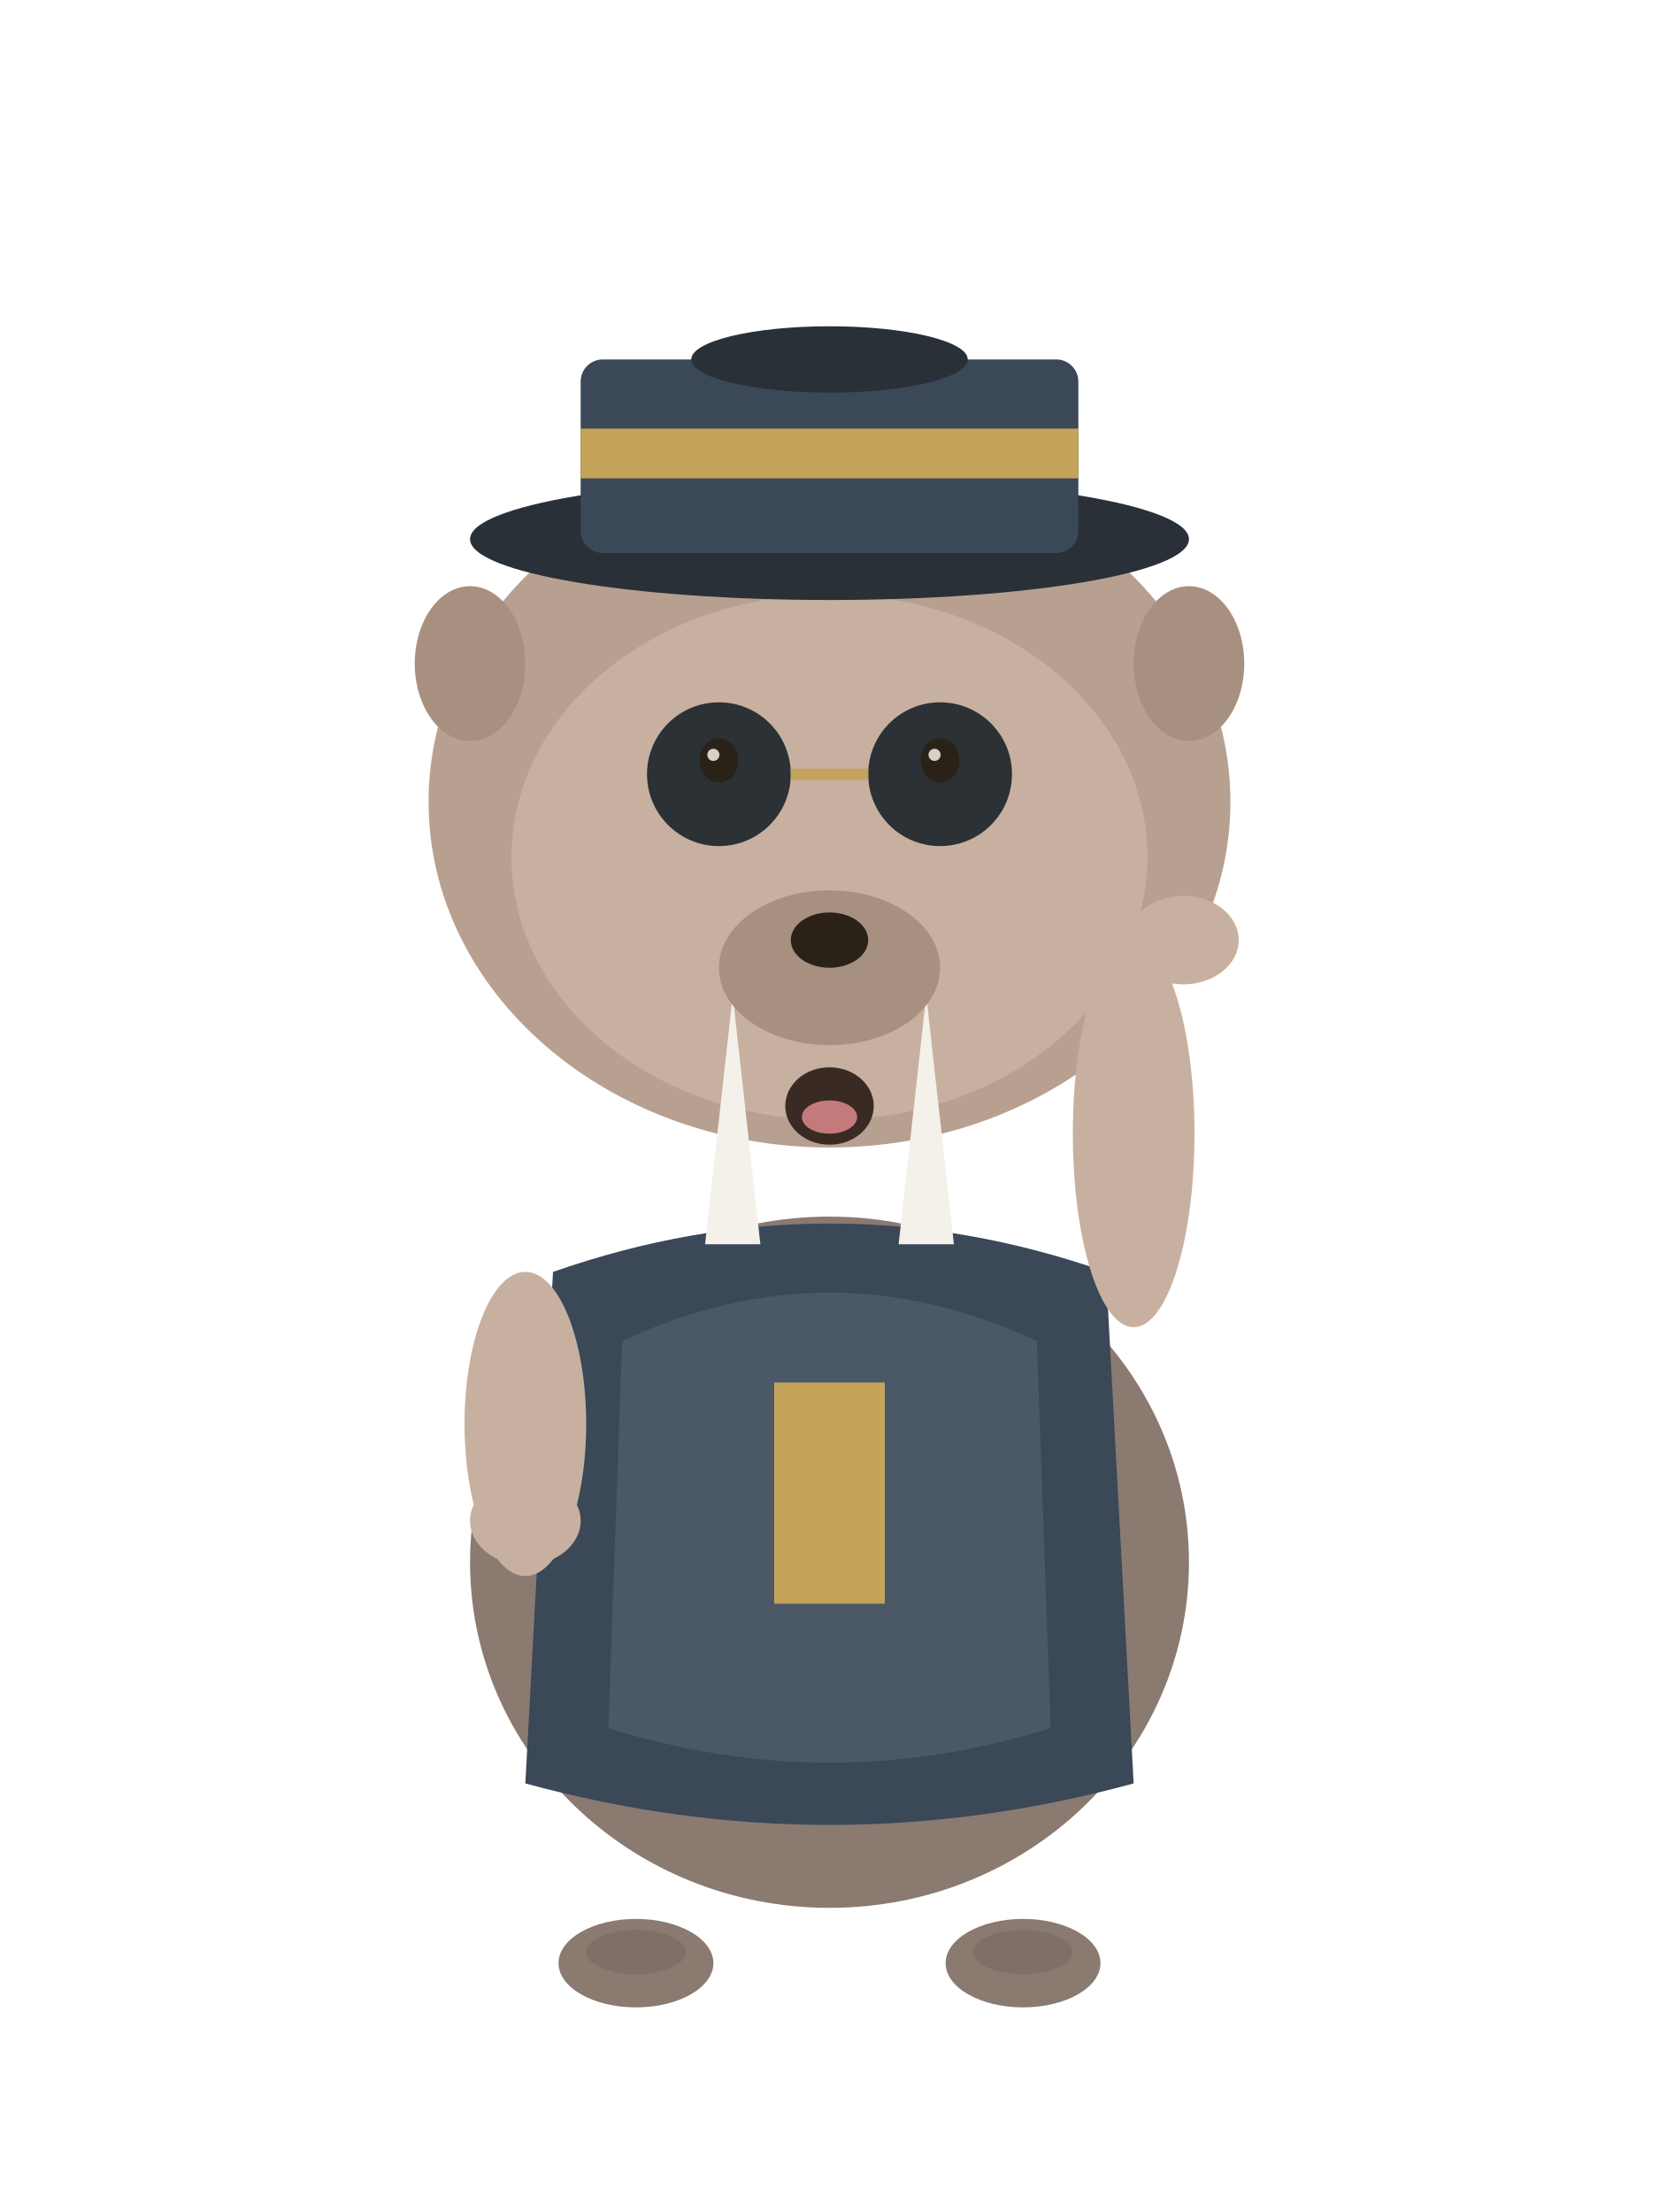
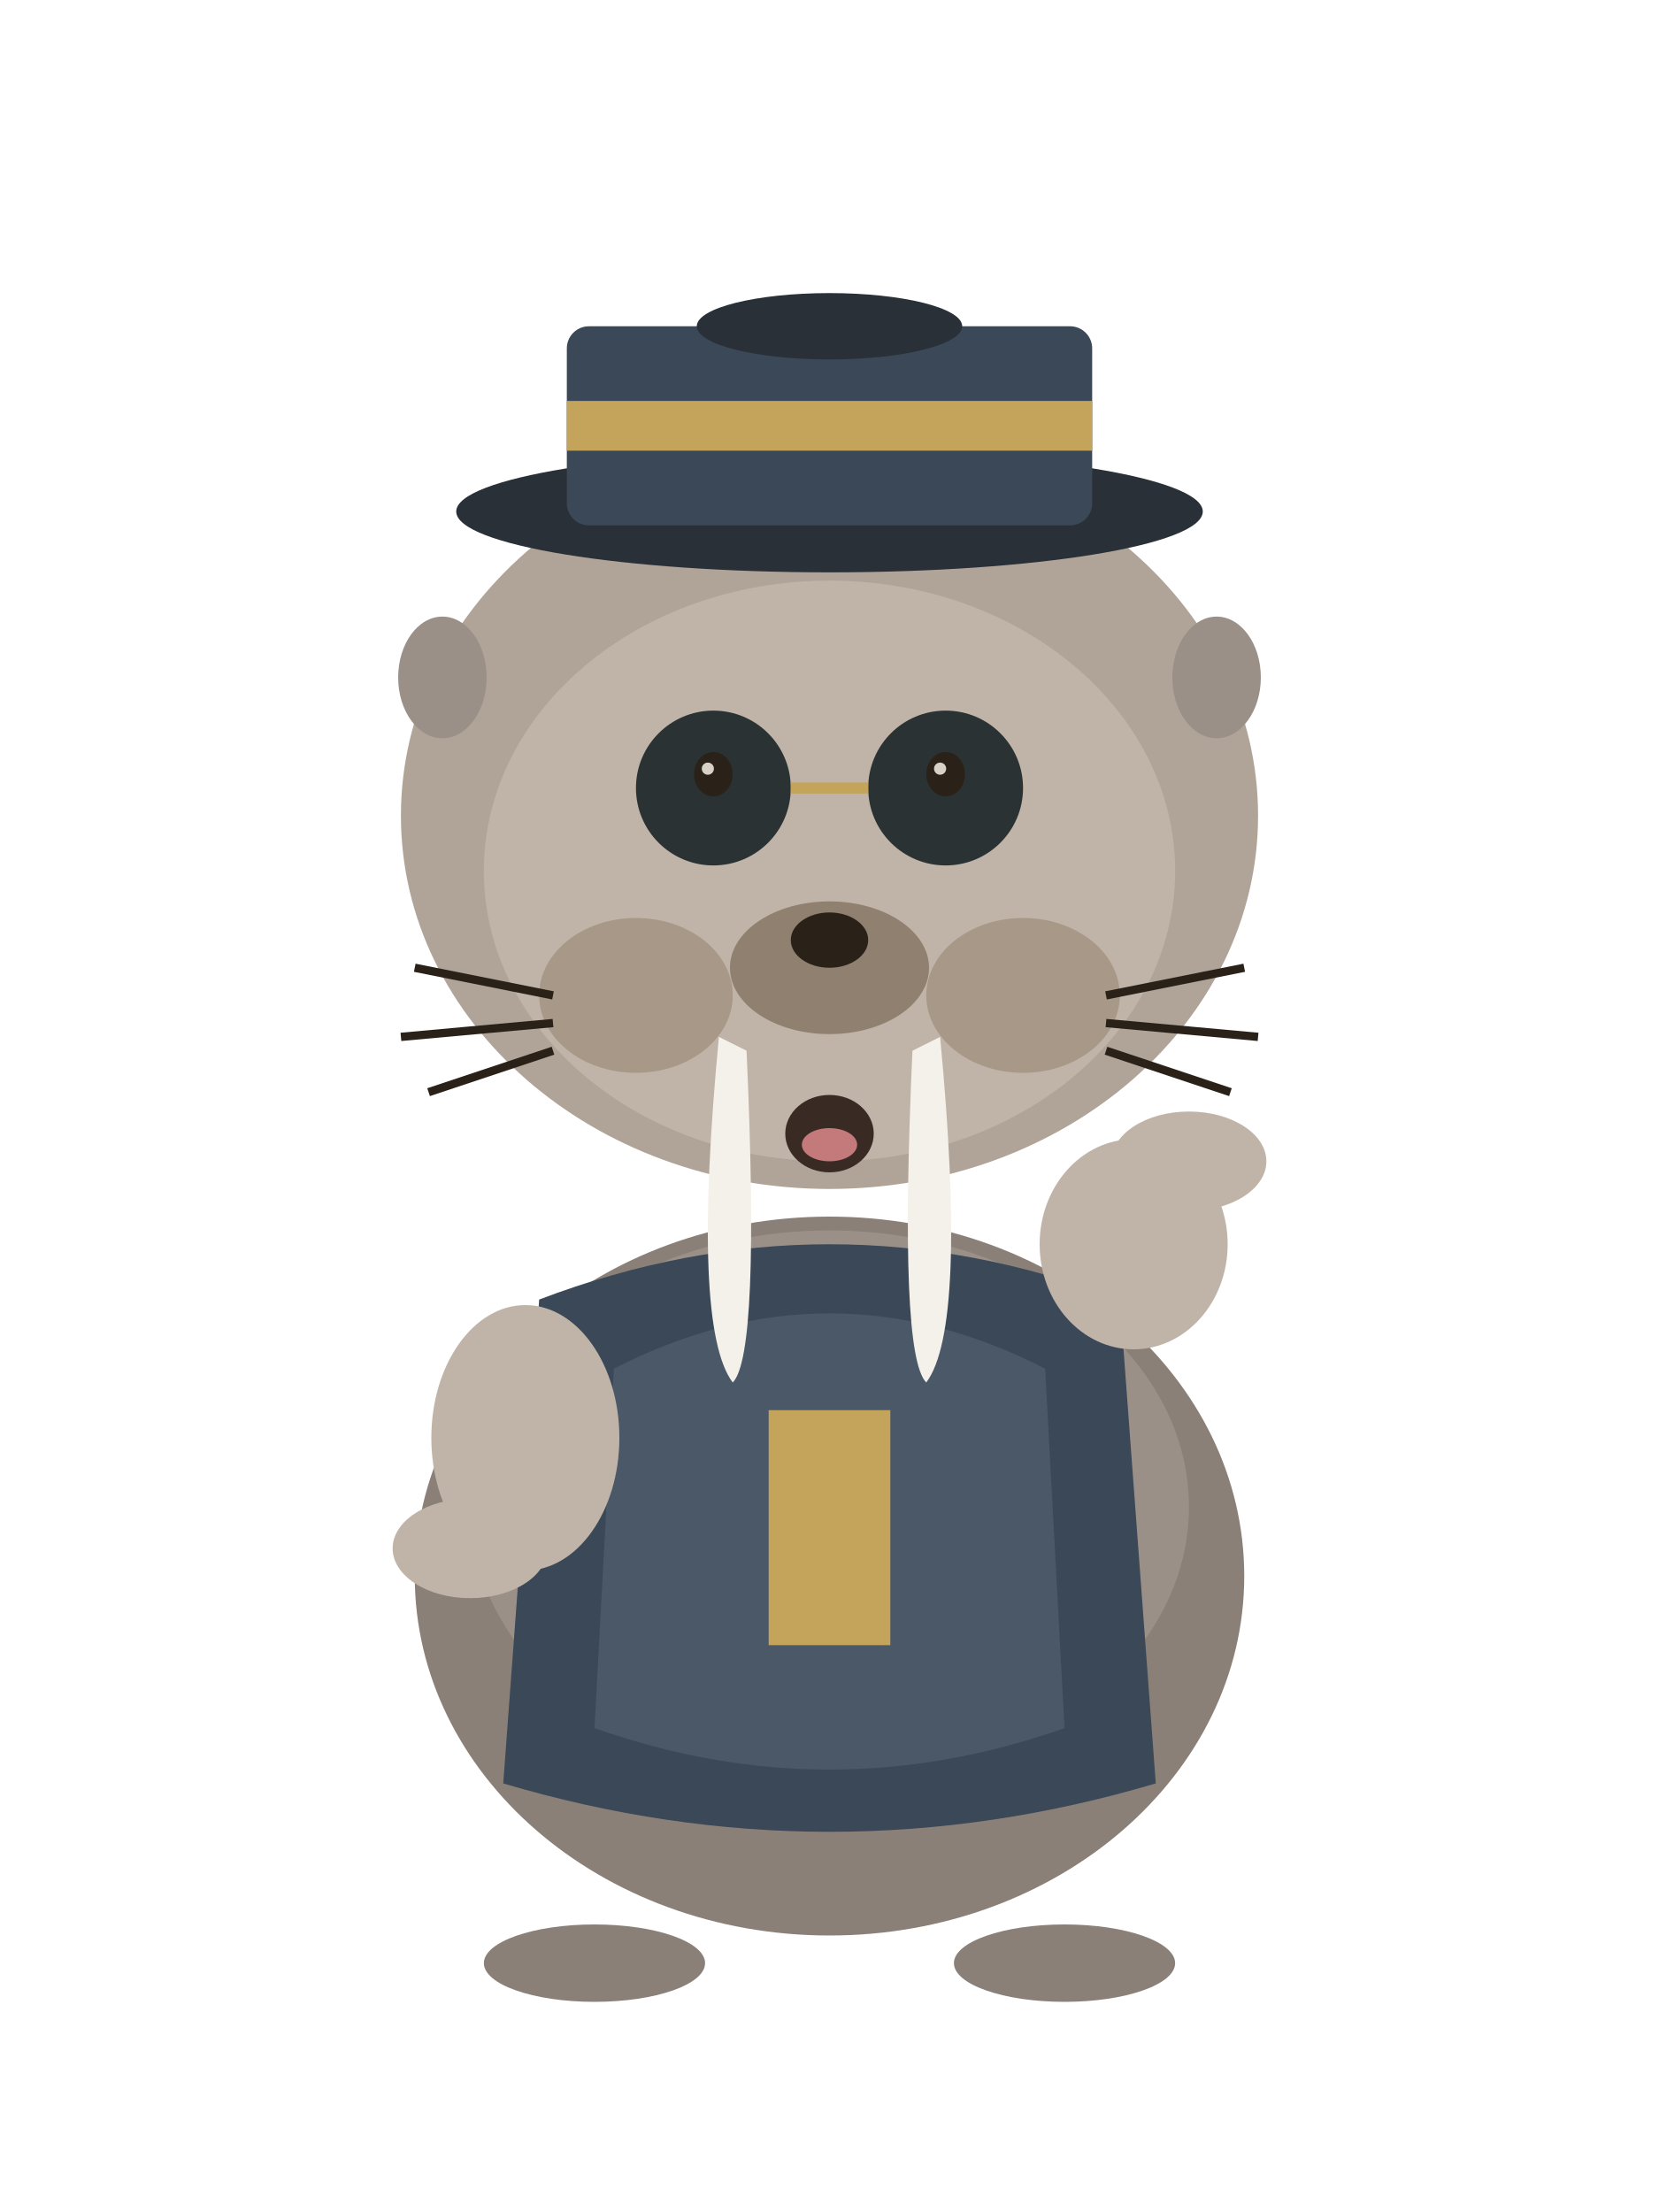
<svg xmlns="http://www.w3.org/2000/svg" width="600" height="800" viewBox="0 0 600 800">
-   <ellipse cx="300" cy="565" rx="130" ry="125" fill="#8a7a70" />
-   <path d="M200,460 Q300,425 400,460 L410,645 Q300,675 190,645 Z" fill="#3a4858" />
-   <path d="M225,485 Q300,450 375,485 L380,625 Q300,650 220,625 Z" fill="#4a5868" />
-   <rect x="280" y="500" width="40" height="80" fill="#c4a35a" />
-   <ellipse cx="300" cy="290" rx="145" ry="125" fill="#b8a090" />
-   <ellipse cx="300" cy="310" rx="115" ry="95" fill="#c8b0a0" />
-   <path d="M265,360 L255,450 L275,450 Z" fill="#f4f0ea" />
-   <path d="M335,360 L345,450 L325,450 Z" fill="#f4f0ea" />
-   <ellipse cx="300" cy="350" rx="40" ry="28" fill="#a89080" />
+   <ellipse cx="300" cy="570" rx="150" ry="130" fill="#8a8078" />
+   <ellipse cx="300" cy="545" rx="130" ry="100" fill="#9a9088" />
+   <path d="M195,470 Q300,430 405,470 L418,645 Q300,680 182,645 Z" fill="#3a4858" />
+   <path d="M222,495 Q300,455 378,495 L385,625 Q300,655 215,625 Z" fill="#4a5868" />
+   <rect x="278" y="510" width="44" height="85" fill="#c4a35a" />
+   <ellipse cx="300" cy="295" rx="155" ry="135" fill="#b0a498" />
+   <ellipse cx="300" cy="315" rx="125" ry="105" fill="#c0b4a8" />
+   <ellipse cx="230" cy="360" rx="35" ry="28" fill="#a89888" />
+   <ellipse cx="370" cy="360" rx="35" ry="28" fill="#a89888" />
+   <path d="M200,360 L150,350" stroke="#2a2118" stroke-width="3" />
+   <path d="M200,370 L145,375" stroke="#2a2118" stroke-width="3" />
+   <path d="M200,380 L155,395" stroke="#2a2118" stroke-width="3" />
+   <path d="M400,360 L450,350" stroke="#2a2118" stroke-width="3" />
+   <path d="M400,370 L455,375" stroke="#2a2118" stroke-width="3" />
+   <path d="M400,380 L445,395" stroke="#2a2118" stroke-width="3" />
+   <path d="M260,375 Q250,480 265,500 Q275,490 270,380 Z" fill="#f4f0ea" />
+   <path d="M340,375 Q350,480 335,500 Q325,490 330,380 Z" fill="#f4f0ea" />
+   <ellipse cx="300" cy="350" rx="36" ry="24" fill="#908070" />
  <ellipse cx="300" cy="340" rx="14" ry="10" fill="#2a2118" />
-   <ellipse cx="170" cy="240" rx="20" ry="28" fill="#a89080" />
-   <ellipse cx="430" cy="240" rx="20" ry="28" fill="#a89080" />
-   <ellipse cx="300" cy="195" rx="130" ry="22" fill="#2a3038" />
-   <rect x="210" y="130" width="180" height="70" rx="8" fill="#3a4858" />
-   <rect x="210" y="155" width="180" height="18" fill="#c4a35a" />
-   <ellipse cx="300" cy="130" rx="50" ry="12" fill="#2a3038" />
-   <circle cx="260" cy="280" r="26" fill="#1a2428" opacity=".9" />
-   <circle cx="340" cy="280" r="26" fill="#1a2428" opacity=".9" />
-   <path d="M286,280 H314" stroke="#c4a35a" stroke-width="4" />
-   <ellipse cx="260" cy="275" rx="7" ry="8" fill="#2a2118" />
-   <ellipse cx="340" cy="275" rx="7" ry="8" fill="#2a2118" />
-   <ellipse cx="258" cy="273" rx="2.2" ry="2.2" fill="#f7f0e4" opacity=".85" />
-   <ellipse cx="338" cy="273" rx="2.2" ry="2.2" fill="#f7f0e4" opacity=".85" />
-   <ellipse cx="300" cy="400" rx="16" ry="14" fill="#3a2a24" />
-   <ellipse cx="300" cy="404" rx="10" ry="6" fill="#c47a7a" />
-   <ellipse cx="190" cy="515.0" rx="22" ry="55.0" fill="#c8b0a0" />
-   <ellipse cx="190" cy="550" rx="20" ry="16" fill="#c8b0a0" />
-   <ellipse cx="410" cy="410.0" rx="22" ry="70.0" fill="#c8b0a0" />
-   <ellipse cx="428" cy="340" rx="20" ry="16" fill="#c8b0a0" />
-   <ellipse cx="230" cy="710" rx="28" ry="16" fill="#8a7a70" />
-   <ellipse cx="370" cy="710" rx="28" ry="16" fill="#8a7a70" />
-   <ellipse cx="230" cy="706" rx="18" ry="8" fill="#000" opacity=".08" />
-   <ellipse cx="370" cy="706" rx="18" ry="8" fill="#000" opacity=".08" />
+   <ellipse cx="160" cy="245" rx="16" ry="22" fill="#9a9088" />
+   <ellipse cx="440" cy="245" rx="16" ry="22" fill="#9a9088" />
+   <ellipse cx="300" cy="185" rx="135" ry="22" fill="#2a3038" />
+   <rect x="205" y="118" width="190" height="72" rx="8" fill="#3a4858" />
+   <rect x="205" y="145" width="190" height="18" fill="#c4a35a" />
+   <ellipse cx="300" cy="118" rx="48" ry="12" fill="#2a3038" />
+   <circle cx="258" cy="285" r="28" fill="#1a2428" opacity=".9" />
+   <circle cx="342" cy="285" r="28" fill="#1a2428" opacity=".9" />
+   <path d="M286,285 H314" stroke="#c4a35a" stroke-width="4" />
+   <ellipse cx="258" cy="280" rx="7" ry="8" fill="#2a2118" />
+   <ellipse cx="342" cy="280" rx="7" ry="8" fill="#2a2118" />
+   <ellipse cx="256" cy="278" rx="2.2" ry="2.2" fill="#f7f0e4" opacity=".85" />
+   <ellipse cx="340" cy="278" rx="2.2" ry="2.2" fill="#f7f0e4" opacity=".85" />
+   <ellipse cx="300" cy="410" rx="16" ry="14" fill="#3a2a24" />
+   <ellipse cx="300" cy="414" rx="10" ry="6" fill="#c47a7a" />
+   <ellipse cx="190" cy="520.0" rx="34" ry="48.0" fill="#c0b4a8" />
+   <ellipse cx="170" cy="560" rx="28" ry="18" fill="#c0b4a8" />
+   <ellipse cx="410" cy="450.0" rx="34" ry="38.0" fill="#c0b4a8" />
+   <ellipse cx="430" cy="420" rx="28" ry="18" fill="#c0b4a8" />
+   <ellipse cx="215" cy="710" rx="40" ry="14" fill="#8a8078" />
+   <ellipse cx="385" cy="710" rx="40" ry="14" fill="#8a8078" />
</svg>
